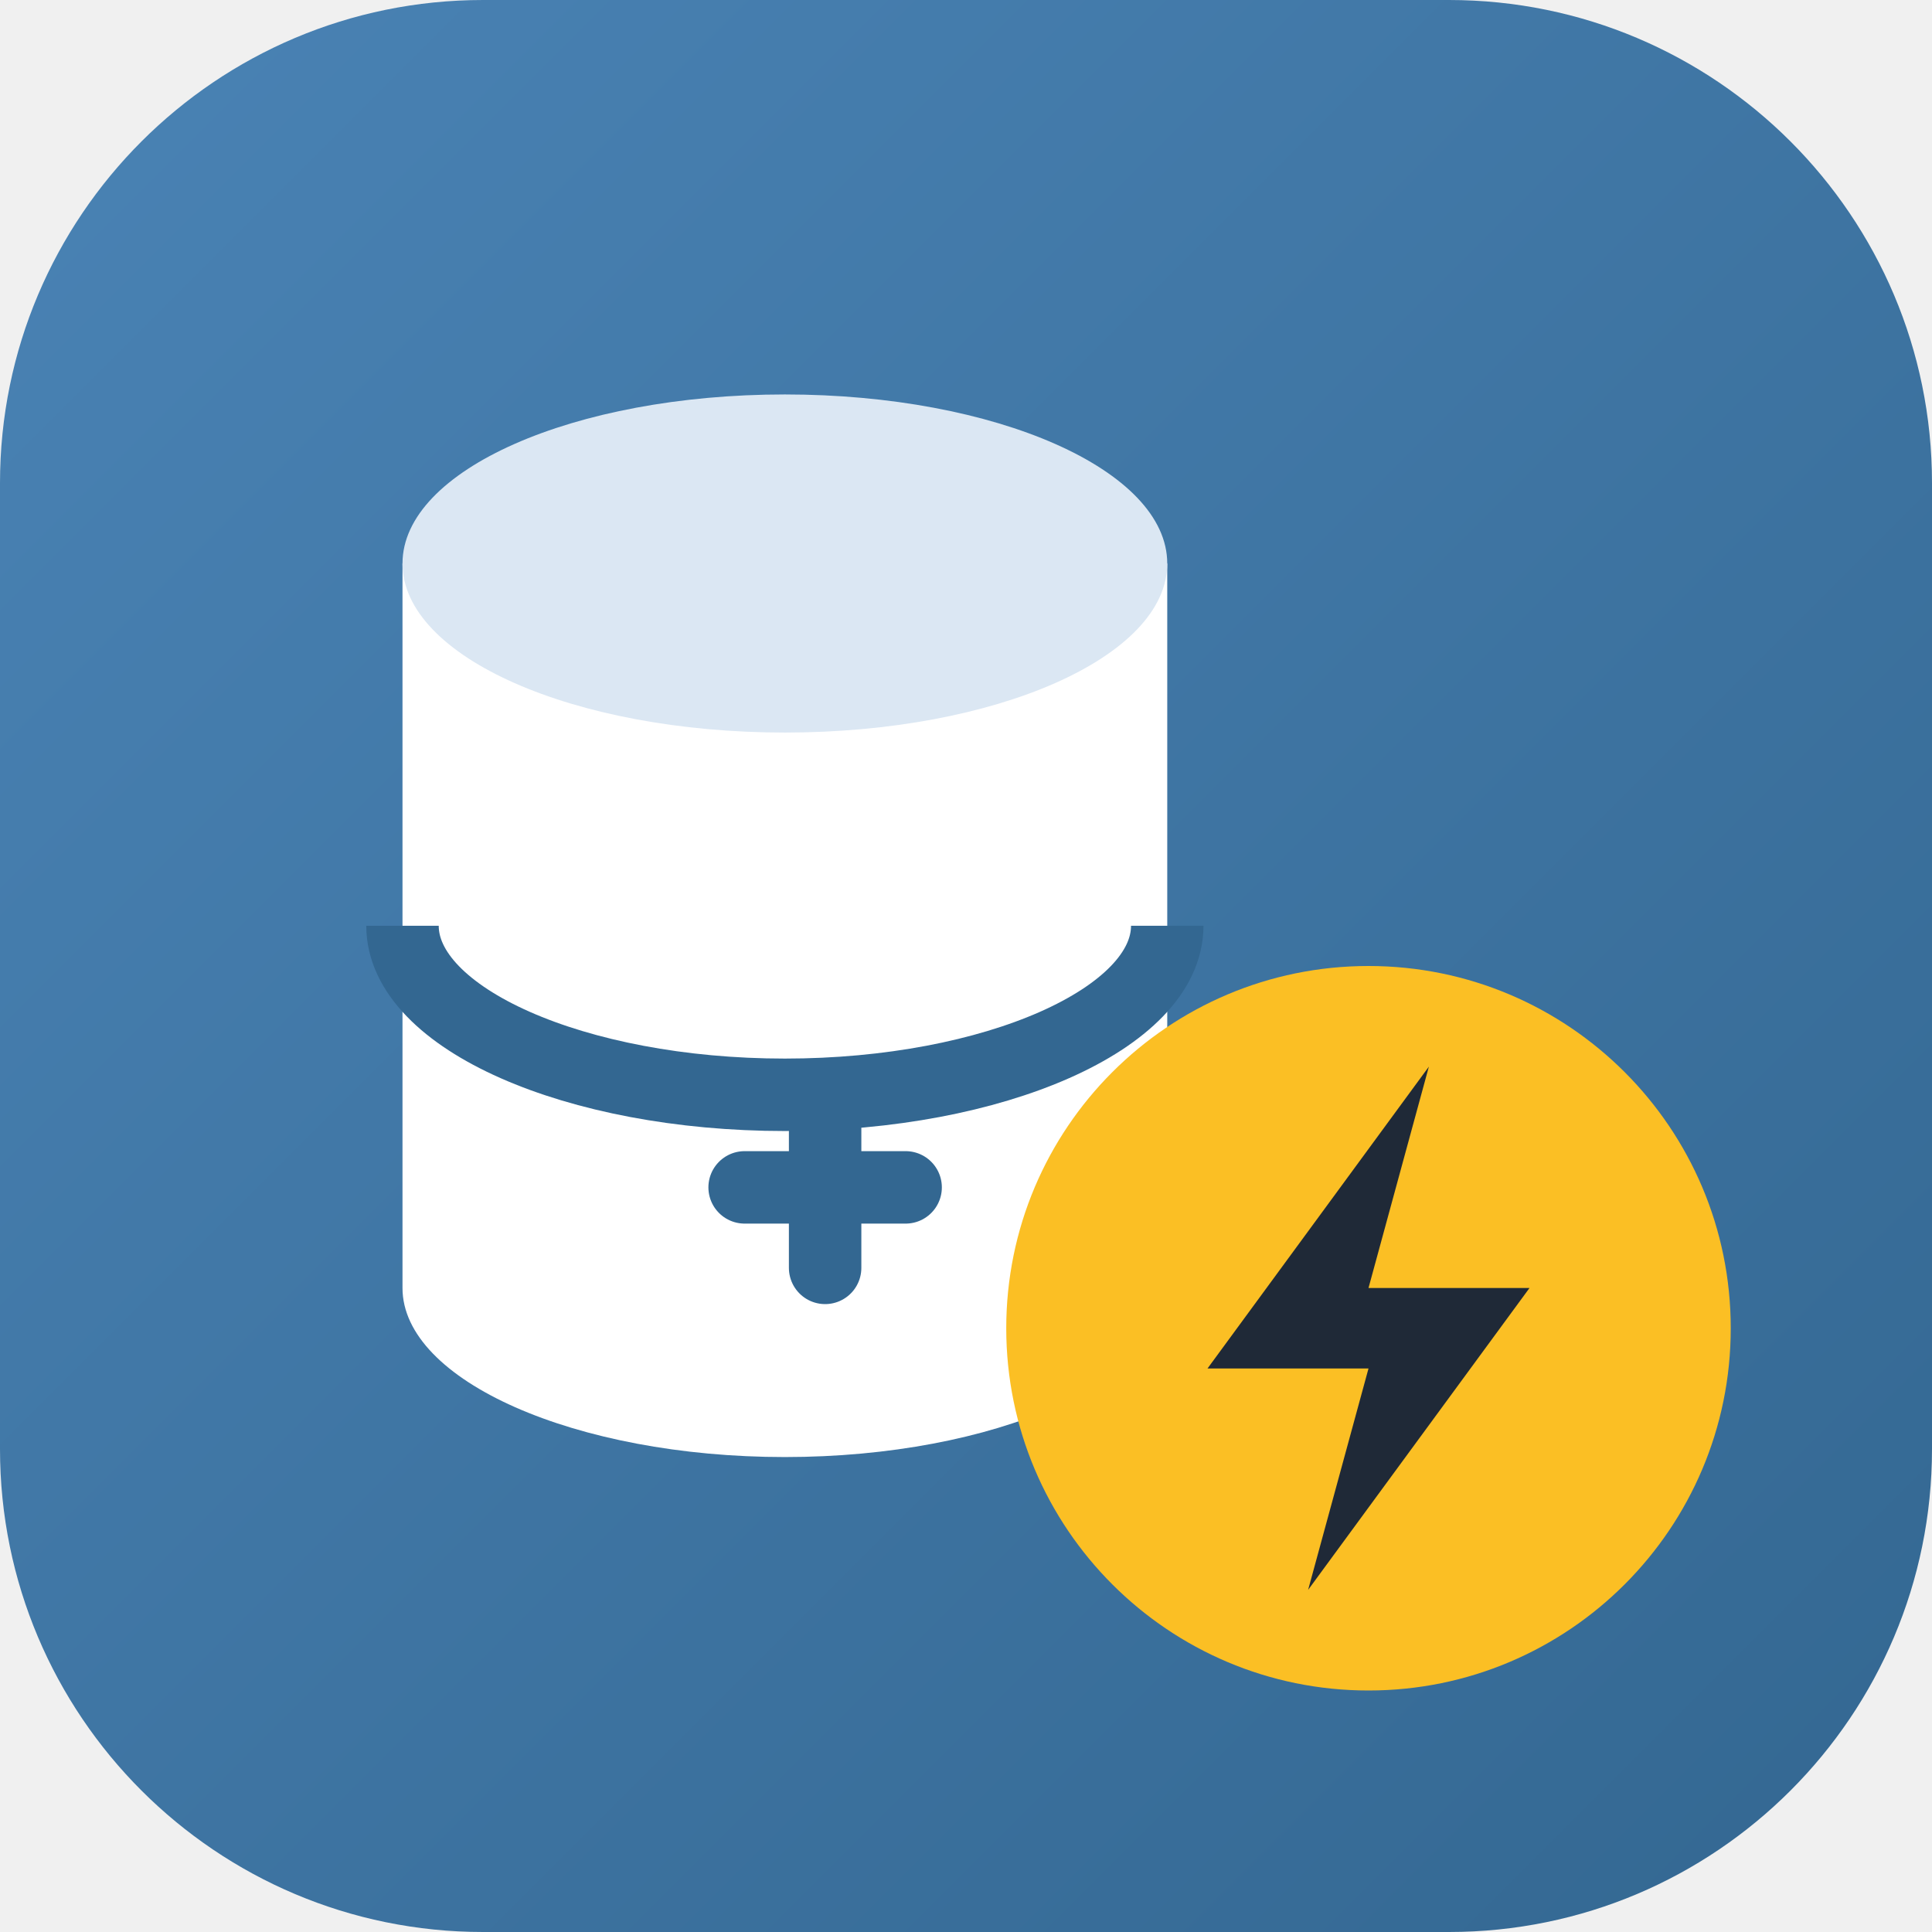
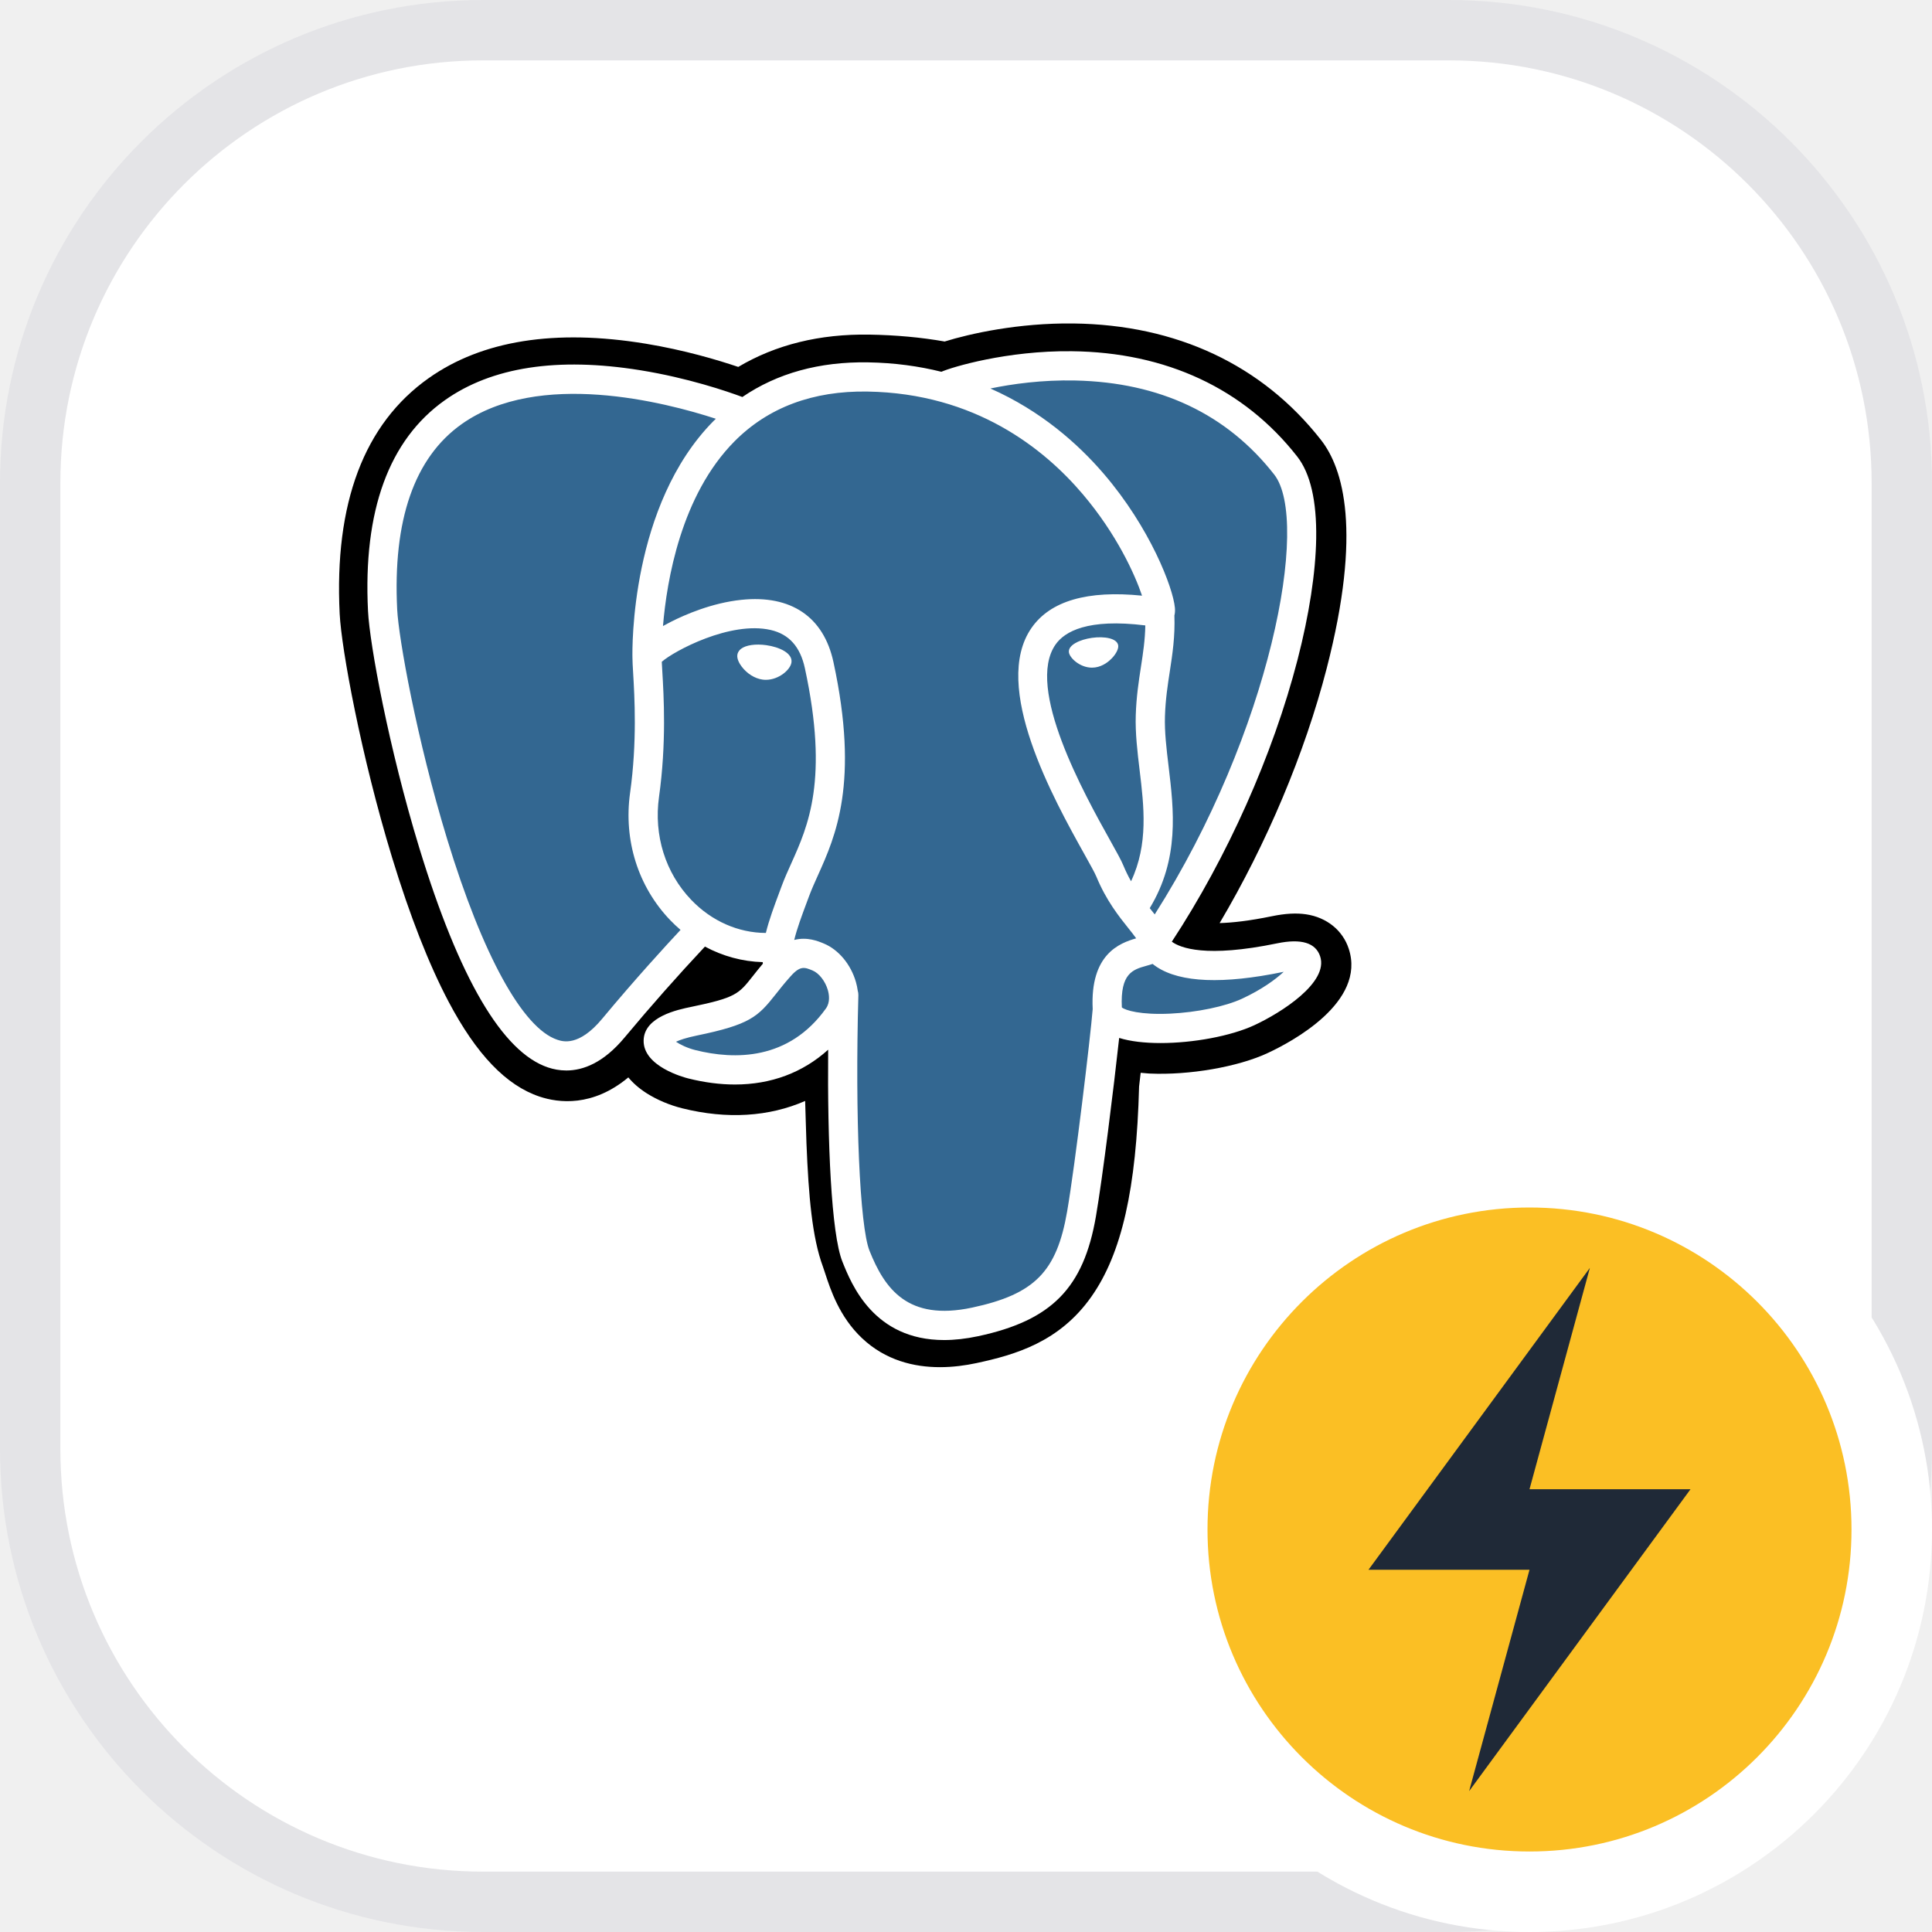
<svg xmlns="http://www.w3.org/2000/svg" viewBox="0 0 48 48" width="48" height="48">
-   <defs>
-     <linearGradient id="lf-db-postgres-trg-bg" x1="0" y1="0" x2="1" y2="1">
-       <stop offset="0" stop-color="#4a83b5" />
-       <stop offset="1" stop-color="#336791" />
-     </linearGradient>
-   </defs>
-   <rect width="48" height="48" rx="12" fill="url(#lf-db-postgres-trg-bg)" />
-   <path d="M10 14v18c0 2.3 4.3 4.2 9.5 4.2S29 34.3 29 32V14" fill="#fff" />
-   <ellipse cx="19.5" cy="14" rx="9.5" ry="4.2" fill="#dbe7f3" />
-   <path d="M10 23c0 2.3 4.3 4.2 9.5 4.2S29 25.3 29 23" fill="none" stroke="#336791" stroke-width="1.8" />
-   <path d="M18.5 29.5h4M20.5 27.5v4" stroke="#336791" stroke-width="1.8" stroke-linecap="round" />
-   <circle cx="34" cy="33" r="9" fill="#fbbf24" />
-   <path d="M35.5 26.5 30 34h4l-1.5 5.5L38 32h-4Z" fill="#1f2937" />
+   <rect x="0.75" y="0.75" width="46.5" height="46.5" rx="11.25" fill="#fff" stroke="#e4e4e7" stroke-width="1.5" />
+   <svg x="8" y="8" width="26" height="26" viewBox="0 0 256 264">
+     <path d="M255.008 158.086c-1.535-4.649-5.556-7.887-10.756-8.664c-2.452-.366-5.26-.21-8.583.475c-5.792 1.195-10.089 1.65-13.225 1.738c11.837-19.985 21.462-42.775 27.003-64.228c8.96-34.689 4.172-50.492-1.423-57.64C233.217 10.847 211.614.683 185.552.372c-13.903-.17-26.108 2.575-32.475 4.549c-5.928-1.046-12.302-1.63-18.99-1.738c-12.537-.2-23.614 2.533-33.079 8.15c-5.24-1.772-13.65-4.27-23.362-5.864c-22.842-3.75-41.252-.828-54.718 8.685C6.622 25.672-.937 45.684.461 73.634c.444 8.874 5.408 35.874 13.224 61.48c4.492 14.718 9.282 26.94 14.237 36.33c7.027 13.315 14.546 21.156 22.987 23.972c4.731 1.576 13.327 2.68 22.368-4.85c1.146 1.388 2.675 2.767 4.704 4.048c2.577 1.625 5.728 2.953 8.875 3.74c11.341 2.835 21.964 2.126 31.027-1.848c.056 1.612.099 3.152.135 4.482c.06 2.157.12 4.272.199 6.25c.537 13.374 1.447 23.773 4.143 31.049c.148.4.347 1.01.557 1.657c1.345 4.118 3.594 11.012 9.316 16.411c5.925 5.593 13.092 7.308 19.656 7.308c3.292 0 6.433-.432 9.188-1.022c9.82-2.105 20.973-5.311 29.041-16.799c7.628-10.86 11.336-27.217 12.007-52.99q.13-1.094.244-2.088l.16-1.362l1.797.158l.463.031c10.002.456 22.232-1.665 29.743-5.154c5.935-2.754 24.954-12.795 20.476-26.351" />
+     <path fill="#336791" d="M237.906 160.722c-29.74 6.135-31.785-3.934-31.785-3.934c31.4-46.593 44.527-105.736 33.2-120.211c-30.904-39.485-84.399-20.811-85.292-20.327l-.287.052c-5.876-1.22-12.451-1.946-19.842-2.067c-13.456-.22-23.664 3.528-31.41 9.402c0 0-95.43-39.314-90.991 49.444c.944 18.882 27.064 142.873 58.218 105.422c11.387-13.695 22.39-25.274 22.39-25.274c5.464 3.63 12.006 5.482 18.864 4.817l.533-.452c-.166 1.7-.09 3.363.213 5.332c-8.026 8.967-5.667 10.541-21.711 13.844c-16.235 3.346-6.698 9.302-.471 10.86c7.549 1.887 25.013 4.561 36.813-11.958l-.47 1.885c3.144 2.519 5.352 16.383 4.982 28.952c-.37 12.568-.617 21.197 1.86 27.937c2.479 6.74 4.948 21.905 26.04 17.386c17.623-3.777 26.756-13.564 28.027-29.89c.901-11.606 2.942-9.89 3.07-20.267l1.637-4.912c1.887-15.733.3-20.809 11.157-18.448l2.64.232c7.99.363 18.45-1.286 24.589-4.139c13.218-6.134 21.058-16.377 8.024-13.686z" />
+     <path fill="#fff" d="M108.076 81.525c-2.68-.373-5.107-.028-6.335.902c-.69.523-.904 1.129-.962 1.546c-.154 1.105.62 2.327 1.096 2.957c1.346 1.784 3.312 3.01 5.258 3.28q.423.059.842.058c3.245 0 6.196-2.527 6.456-4.392c.325-2.336-3.066-3.893-6.355-4.35m88.784.073c-.256-1.831-3.514-2.353-6.606-1.923c-3.088.43-6.082 1.824-5.832 3.659c.2 1.427 2.777 3.863 5.827 3.863q.387 0 .78-.054c2.036-.282 3.53-1.575 4.24-2.32c1.08-1.136 1.706-2.402 1.591-3.225" />
+     <path fill="#fff" d="M247.802 160.025c-1.134-3.429-4.784-4.532-10.848-3.28c-18.005 3.716-24.453 1.142-26.57-.417c13.995-21.32 25.508-47.092 31.719-71.137c2.942-11.39 4.567-21.968 4.7-30.59c.147-9.463-1.465-16.417-4.789-20.665c-13.402-17.125-33.072-26.311-56.882-26.563c-16.369-.184-30.199 4.005-32.88 5.183c-5.646-1.404-11.801-2.266-18.502-2.376c-12.288-.199-22.91 2.743-31.704 8.74c-3.82-1.422-13.692-4.811-25.765-6.756c-20.872-3.36-37.458-.814-49.294 7.571c-14.123 10.006-20.643 27.892-19.38 53.16c.425 8.501 5.269 34.653 12.913 59.698c10.062 32.964 21 51.625 32.508 55.464c1.347.449 2.9.763 4.613.763c4.198 0 9.345-1.892 14.7-8.33a530 530 0 0 1 20.261-22.926c4.524 2.428 9.494 3.784 14.577 3.92q.016.2.035.398a118 118 0 0 0-2.57 3.175c-3.522 4.471-4.255 5.402-15.592 7.736c-3.225.666-11.79 2.431-11.916 8.435c-.136 6.56 10.125 9.315 11.294 9.607c4.074 1.02 7.999 1.523 11.742 1.523c9.103 0 17.114-2.992 23.516-8.781c-.197 23.386.778 46.43 3.586 53.451c2.3 5.748 7.918 19.795 25.664 19.794c2.604 0 5.47-.303 8.623-.979c18.521-3.97 26.564-12.156 29.675-30.203c1.665-9.645 4.522-32.676 5.866-45.03c2.836.885 6.487 1.29 10.434 1.289c8.232 0 17.731-1.749 23.688-4.514c6.692-3.108 18.768-10.734 16.578-17.36m-44.106-83.48c-.061 3.647-.563 6.958-1.095 10.414c-.573 3.717-1.165 7.56-1.314 12.225c-.147 4.54.42 9.26.968 13.825c1.108 9.22 2.245 18.712-2.156 28.078a37 37 0 0 1-1.95-4.009c-.547-1.326-1.735-3.456-3.38-6.404c-6.399-11.476-21.384-38.35-13.713-49.316c2.285-3.264 8.084-6.62 22.64-4.813m-17.644-61.787c21.334.471 38.21 8.452 50.158 23.72c9.164 11.711-.927 64.998-30.14 110.969a171 171 0 0 0-.886-1.117l-.37-.462c7.549-12.467 6.073-24.802 4.759-35.738c-.54-4.488-1.05-8.727-.92-12.709c.134-4.22.692-7.84 1.232-11.34c.663-4.313 1.338-8.776 1.152-14.037c.139-.552.195-1.204.122-1.978c-.475-5.045-6.235-20.144-17.975-33.81c-6.422-7.475-15.787-15.84-28.574-21.482c5.5-1.14 13.021-2.203 21.442-2.016M66.674 175.778c-5.9 7.094-9.974 5.734-11.314 5.288c-8.73-2.912-18.86-21.364-27.791-50.624c-7.728-25.318-12.244-50.777-12.602-57.916c-1.128-22.578 4.345-38.313 16.268-46.769c19.404-13.76 51.306-5.524 64.125-1.347c-.184.182-.376.352-.558.537c-21.036 21.244-20.537 57.54-20.485 59.759c-.002.856.07 2.068.168 3.735c.362 6.105 1.036 17.467-.764 30.334c-1.672 11.957 2.014 23.66 10.111 32.109a36 36 0 0 0 2.617 2.468c-3.604 3.86-11.437 12.396-19.775 22.426m22.479-29.993c-6.526-6.81-9.49-16.282-8.133-25.99c1.9-13.592 1.199-25.43.822-31.79c-.053-.89-.1-1.67-.127-2.285c3.073-2.725 17.314-10.355 27.47-8.028c4.634 1.061 7.458 4.217 8.632 9.645c6.076 28.103.804 39.816-3.432 49.229c-.873 1.939-1.698 3.772-2.402 5.668l-.546 1.466c-1.382 3.706-2.668 7.152-3.465 10.424c-6.938-.02-13.687-2.984-18.819-8.34m1.065 37.9c-2.026-.506-3.848-1.385-4.917-2.114c.893-.42 2.482-.992 5.238-1.56c13.337-2.745 15.397-4.683 19.895-10.394c1.031-1.31 2.2-2.794 3.819-4.602l.002-.002c2.411-2.7 3.514-2.242 5.514-1.412c1.621.67 3.2 2.702 3.84 4.938c.303 1.056.643 3.06-.47 4.62c-9.396 13.156-23.088 12.987-32.921 10.526m69.799 64.952c-16.316 3.496-22.093-4.829-25.9-14.346c-2.457-6.144-3.665-33.85-2.808-64.447c.011-.407-.047-.8-.159-1.17a15.4 15.4 0 0 0-.456-2.162c-1.274-4.452-4.379-8.176-8.104-9.72c-1.48-.613-4.196-1.738-7.46-.903c.696-2.868 1.903-6.107 3.212-9.614l.549-1.475c.618-1.663 1.394-3.386 2.214-5.21c4.433-9.848 10.504-23.337 3.915-53.81c-2.468-11.414-10.71-16.988-23.204-15.693c-7.49.775-14.343 3.797-17.761 5.53c-.735.372-1.407.732-2.035 1.082c.954-11.5 4.558-32.992 18.04-46.59c8.489-8.56 19.794-12.788 33.568-12.56c27.14.444 44.544 14.372 54.366 25.979c8.464 10.001 13.047 20.076 14.876 25.51c-13.755-1.399-23.11 1.316-27.852 8.096c-10.317 14.748 5.644 43.372 13.315 57.129c1.407 2.521 2.621 4.7 3.003 5.626c2.498 6.054 5.732 10.096 8.093 13.046c.724.904 1.426 1.781 1.96 2.547c-4.166 1.201-11.649 3.976-10.967 17.847c-.55 6.96-4.461 39.546-6.448 51.059c-2.623 15.21-8.22 20.875-23.957 24.25m68.104-77.936c-4.26 1.977-11.389 3.46-18.161 3.779c-7.48.35-11.288-.838-12.184-1.569c-.42-8.644 2.797-9.547 6.202-10.503c.535-.15 1.057-.297 1.561-.473q.469.383 1.032.756c6.012 3.968 16.735 4.396 31.874 1.271l.166-.033c-2.042 1.909-5.536 4.471-10.49 6.772" />
+   </svg>
+   <circle cx="38" cy="38" r="9" fill="#fbbf24" stroke="#fff" stroke-width="2" />
+   <path d="M39.5 31.5 34 39h4l-1.5 5.5L42 37h-4Z" fill="#1f2937" />
</svg>
